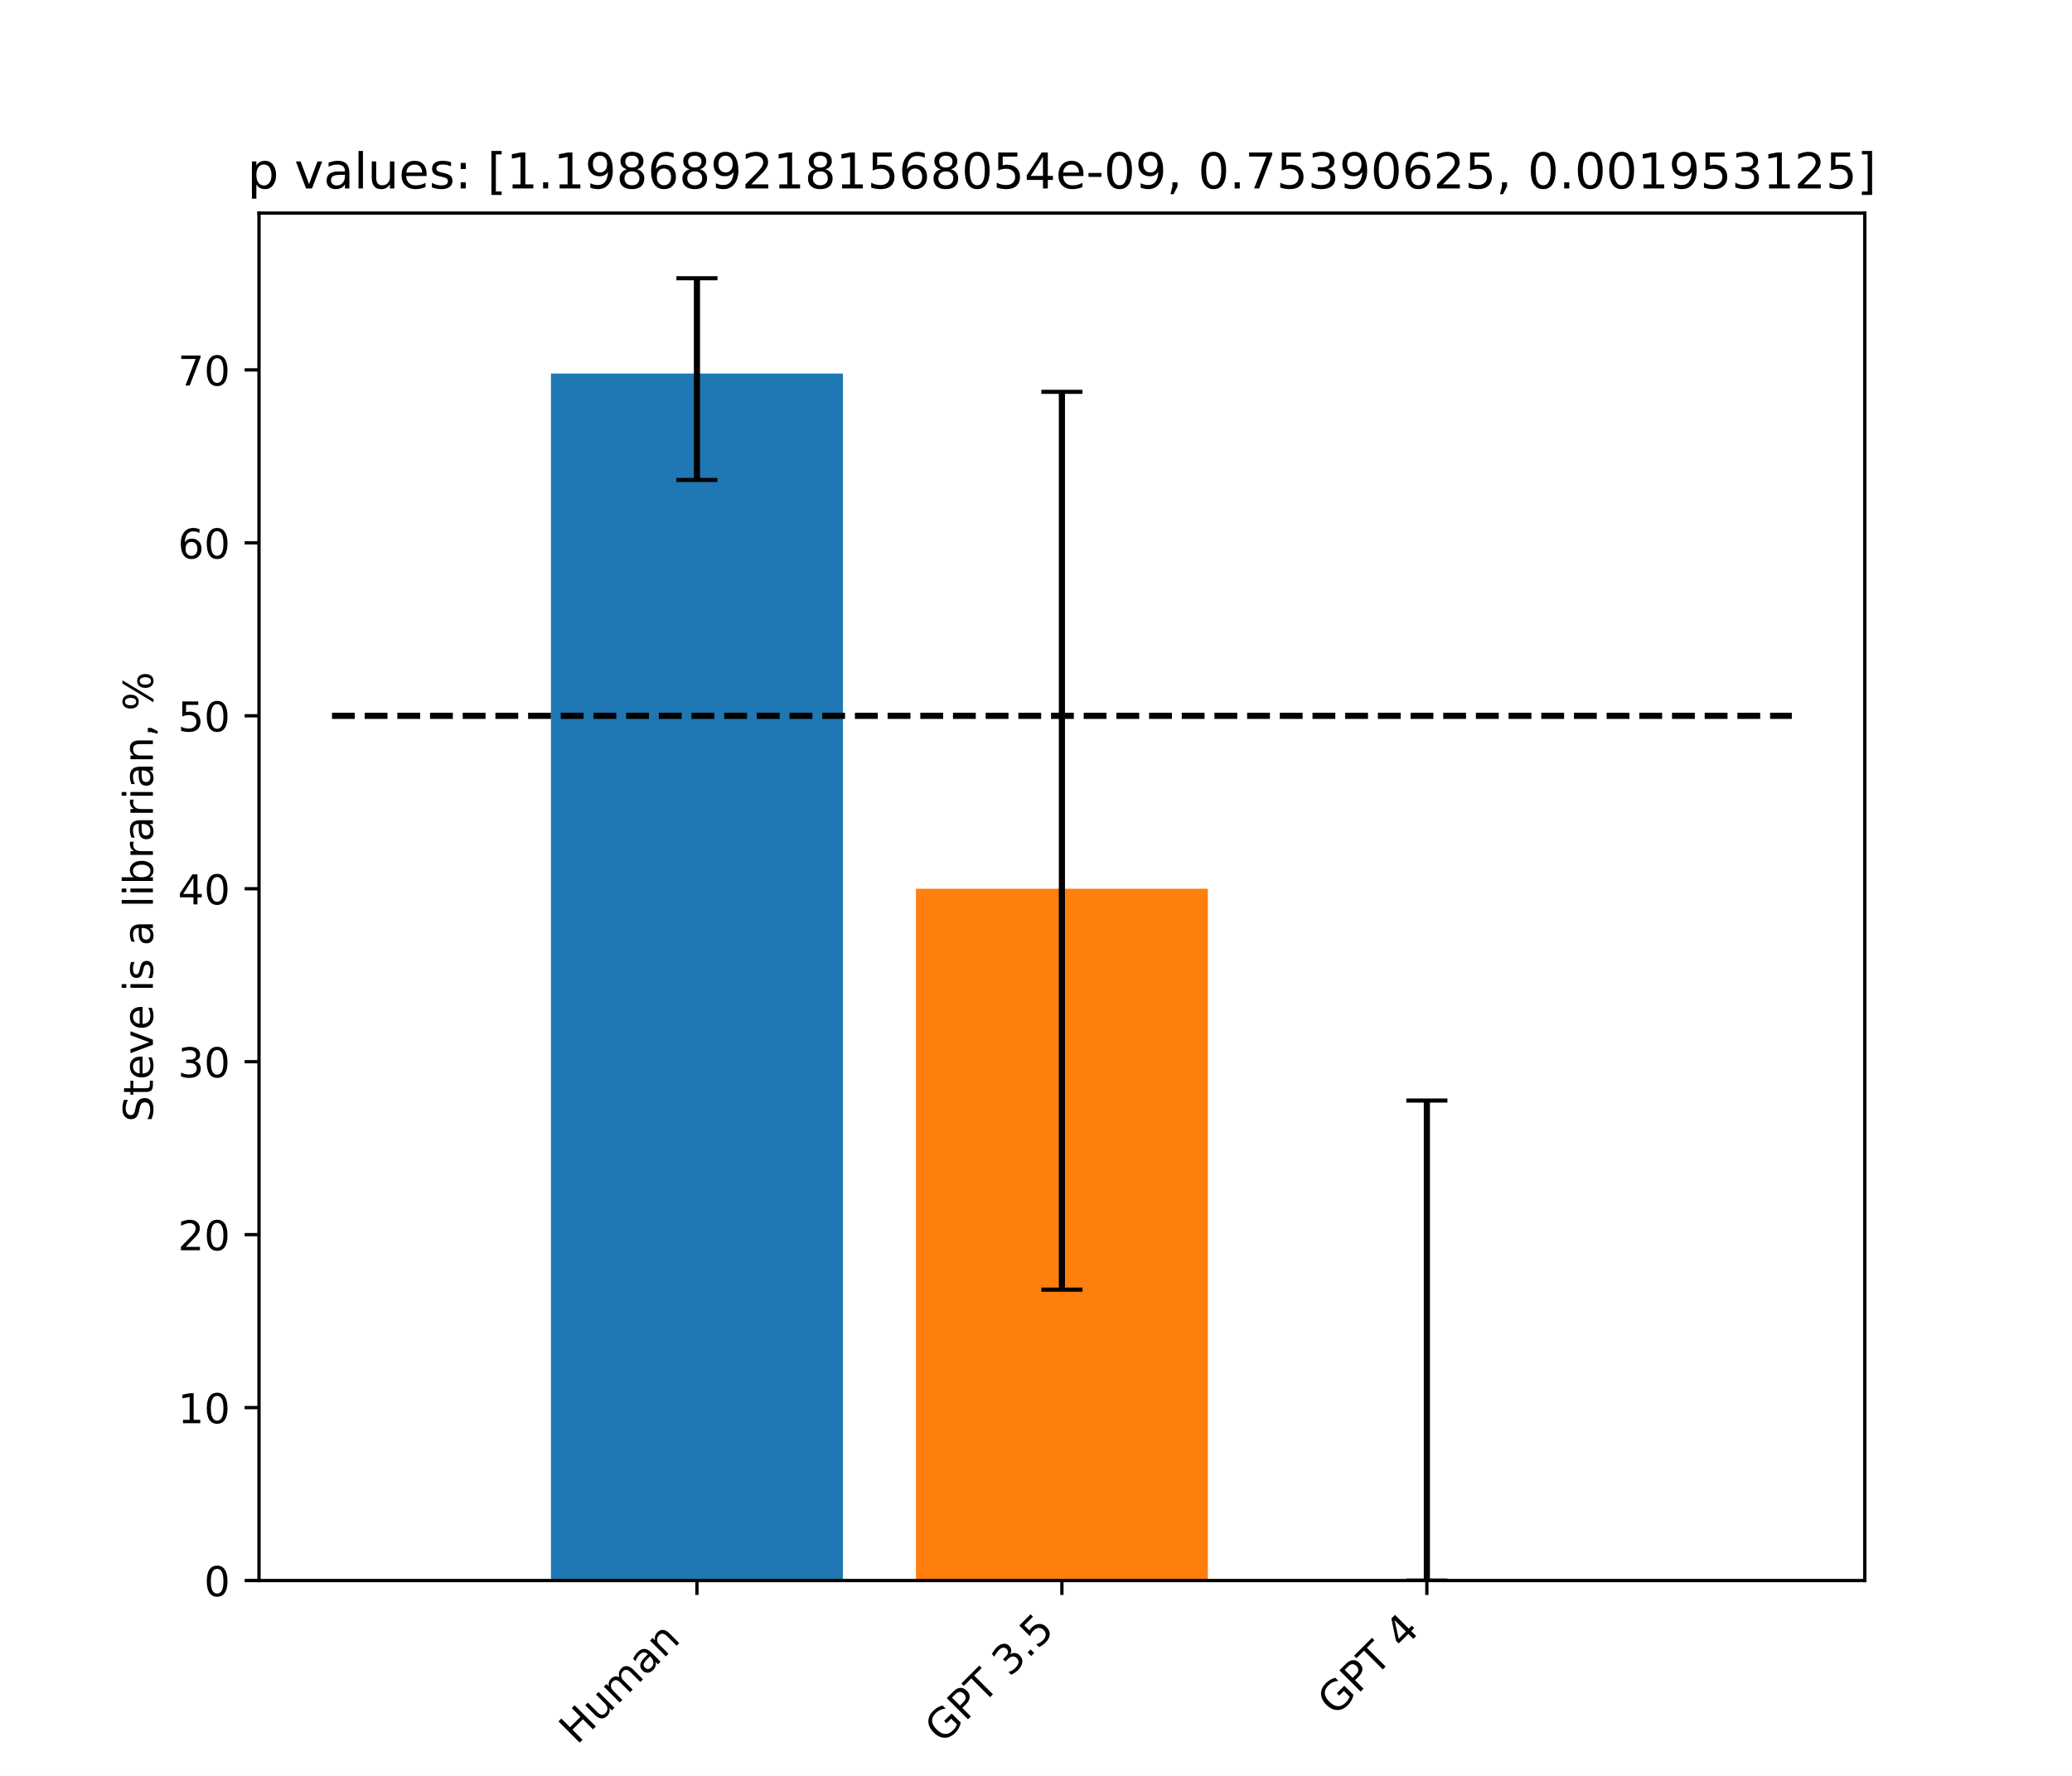
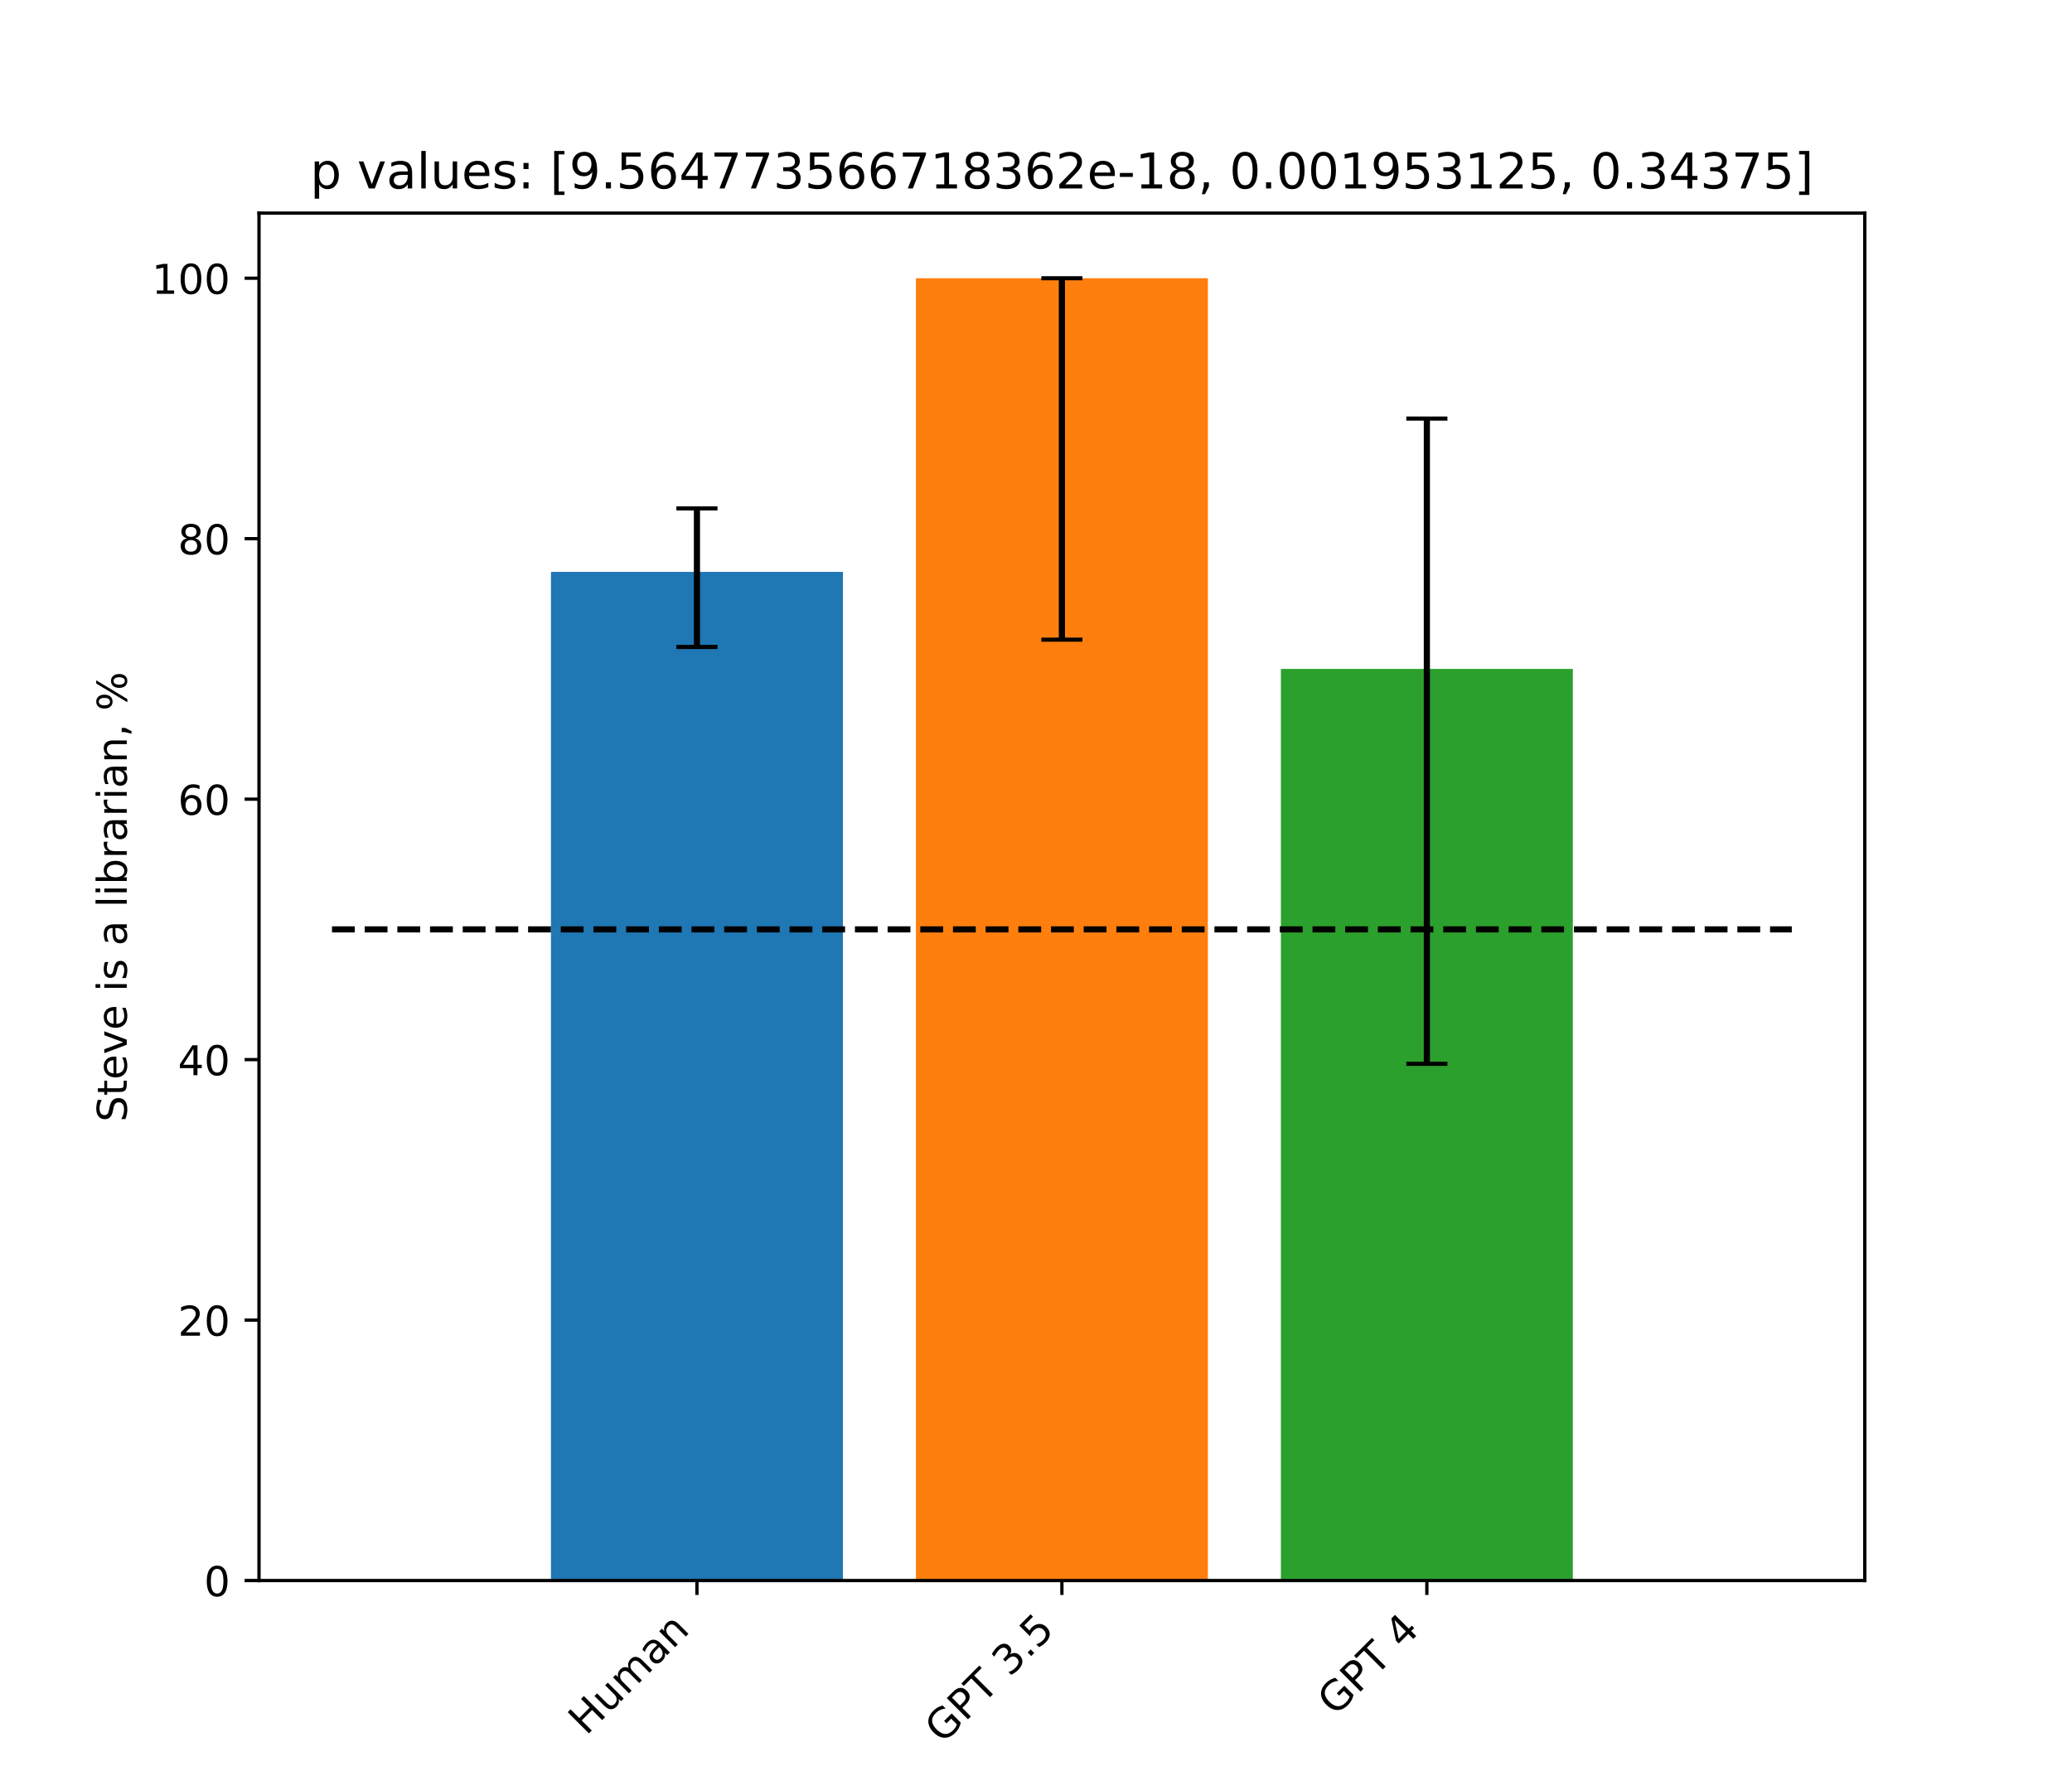
<svg xmlns="http://www.w3.org/2000/svg" xmlns:xlink="http://www.w3.org/1999/xlink" width="504pt" height="432pt" viewBox="0 0 504 432" version="1.1">
  <defs>
    <style type="text/css">*{stroke-linejoin: round; stroke-linecap: butt}</style>
  </defs>
  <g id="figure_1">
    <g id="patch_1">
      <path d="M 0 432  L 504 432  L 504 0  L 0 0  z " style="fill: #ffffff" />
    </g>
    <g id="axes_1">
      <g id="patch_2">
        <path d="M 63 384.48  L 453.6 384.48  L 453.6 51.84  L 63 51.84  z " style="fill: #ffffff" />
      </g>
      <g id="patch_3">
-         <path d="M 134.018 384.48  L 205.036 384.48  L 205.036 90.866  L 134.018 90.866  z " clip-path="url(#pe4ad23e729)" style="fill: #1f77b4" />
+         <path d="M 134.018 384.48  L 205.036 384.48  L 205.036 139.118  L 134.018 139.118  z " clip-path="url(#p8ebfaebc60)" style="fill: #1f77b4" />
      </g>
      <g id="patch_4">
-         <path d="M 222.791 384.48  L 293.809 384.48  L 293.809 216.196  L 222.791 216.196  z " clip-path="url(#pe4ad23e729)" style="fill: #ff7f0e" />
+         <path d="M 222.791 384.48  L 293.809 384.48  L 293.809 67.68  L 222.791 67.68  z " clip-path="url(#p8ebfaebc60)" style="fill: #ff7f0e" />
      </g>
      <g id="patch_5">
-         <path d="M 311.564 384.48  L 382.582 384.48  L 382.582 384.48  L 311.564 384.48  z " clip-path="url(#pe4ad23e729)" style="fill: #2ca02c" />
+         <path d="M 311.564 384.48  L 382.582 384.48  L 382.582 162.72  L 311.564 162.72  z " clip-path="url(#p8ebfaebc60)" style="fill: #2ca02c" />
      </g>
      <g id="matplotlib.axis_1">
        <g id="xtick_1">
          <g id="line2d_1">
            <defs>
-               <path id="mc86b8eaa98" d="M 0 0  L 0 3.5  " style="stroke: #000000; stroke-width: 0.8" />
+               <path id="m4890073da7" d="M 0 0  L 0 3.5  " style="stroke: #000000; stroke-width: 0.8" />
            </defs>
            <g>
-               <use xlink:href="#mc86b8eaa98" x="169.527" y="384.48" style="stroke: #000000; stroke-width: 0.8" />
+               <use xlink:href="#m4890073da7" x="169.527" y="384.48" style="stroke: #000000; stroke-width: 0.8" />
            </g>
          </g>
          <g id="text_1">
-             <g transform="translate(140.3083 424.6013)rotate(-45)scale(0.1 -0.1)">
+             <g transform="translate(142.5556 422.354)rotate(-45)scale(0.1 -0.1)">
              <defs>
                <path id="DejaVuSans-48" d="M 628 4666  L 1259 4666  L 1259 2753  L 3553 2753  L 3553 4666  L 4184 4666  L 4184 0  L 3553 0  L 3553 2222  L 1259 2222  L 1259 0  L 628 0  L 628 4666  z " transform="scale(0.015625)" />
                <path id="DejaVuSans-75" d="M 544 1381  L 544 3500  L 1119 3500  L 1119 1403  Q 1119 906 1312 657  Q 1506 409 1894 409  Q 2359 409 2629 706  Q 2900 1003 2900 1516  L 2900 3500  L 3475 3500  L 3475 0  L 2900 0  L 2900 538  Q 2691 219 2414 64  Q 2138 -91 1772 -91  Q 1169 -91 856 284  Q 544 659 544 1381  z M 1991 3584  L 1991 3584  z " transform="scale(0.015625)" />
                <path id="DejaVuSans-6d" d="M 3328 2828  Q 3544 3216 3844 3400  Q 4144 3584 4550 3584  Q 5097 3584 5394 3201  Q 5691 2819 5691 2113  L 5691 0  L 5113 0  L 5113 2094  Q 5113 2597 4934 2840  Q 4756 3084 4391 3084  Q 3944 3084 3684 2787  Q 3425 2491 3425 1978  L 3425 0  L 2847 0  L 2847 2094  Q 2847 2600 2669 2842  Q 2491 3084 2119 3084  Q 1678 3084 1418 2786  Q 1159 2488 1159 1978  L 1159 0  L 581 0  L 581 3500  L 1159 3500  L 1159 2956  Q 1356 3278 1631 3431  Q 1906 3584 2284 3584  Q 2666 3584 2933 3390  Q 3200 3197 3328 2828  z " transform="scale(0.015625)" />
                <path id="DejaVuSans-61" d="M 2194 1759  Q 1497 1759 1228 1600  Q 959 1441 959 1056  Q 959 750 1161 570  Q 1363 391 1709 391  Q 2188 391 2477 730  Q 2766 1069 2766 1631  L 2766 1759  L 2194 1759  z M 3341 1997  L 3341 0  L 2766 0  L 2766 531  Q 2569 213 2275 61  Q 1981 -91 1556 -91  Q 1019 -91 701 211  Q 384 513 384 1019  Q 384 1609 779 1909  Q 1175 2209 1959 2209  L 2766 2209  L 2766 2266  Q 2766 2663 2505 2880  Q 2244 3097 1772 3097  Q 1472 3097 1187 3025  Q 903 2953 641 2809  L 641 3341  Q 956 3463 1253 3523  Q 1550 3584 1831 3584  Q 2591 3584 2966 3190  Q 3341 2797 3341 1997  z " transform="scale(0.015625)" />
                <path id="DejaVuSans-6e" d="M 3513 2113  L 3513 0  L 2938 0  L 2938 2094  Q 2938 2591 2744 2837  Q 2550 3084 2163 3084  Q 1697 3084 1428 2787  Q 1159 2491 1159 1978  L 1159 0  L 581 0  L 581 3500  L 1159 3500  L 1159 2956  Q 1366 3272 1645 3428  Q 1925 3584 2291 3584  Q 2894 3584 3203 3211  Q 3513 2838 3513 2113  z " transform="scale(0.015625)" />
-                 <path id="DejaVuSans-20" transform="scale(0.015625)" />
              </defs>
              <use xlink:href="#DejaVuSans-48" />
              <use xlink:href="#DejaVuSans-75" x="75.195" />
              <use xlink:href="#DejaVuSans-6d" x="138.574" />
              <use xlink:href="#DejaVuSans-61" x="235.986" />
              <use xlink:href="#DejaVuSans-6e" x="297.266" />
-               <use xlink:href="#DejaVuSans-20" x="360.645" />
            </g>
          </g>
        </g>
        <g id="xtick_2">
          <g id="line2d_2">
            <g>
-               <use xlink:href="#mc86b8eaa98" x="258.3" y="384.48" style="stroke: #000000; stroke-width: 0.8" />
+               <use xlink:href="#m4890073da7" x="258.3" y="384.48" style="stroke: #000000; stroke-width: 0.8" />
            </g>
          </g>
          <g id="text_2">
            <g transform="translate(229.2755 424.4069)rotate(-45)scale(0.1 -0.1)">
              <defs>
                <path id="DejaVuSans-47" d="M 3809 666  L 3809 1919  L 2778 1919  L 2778 2438  L 4434 2438  L 4434 434  Q 4069 175 3628 42  Q 3188 -91 2688 -91  Q 1594 -91 976 548  Q 359 1188 359 2328  Q 359 3472 976 4111  Q 1594 4750 2688 4750  Q 3144 4750 3555 4637  Q 3966 4525 4313 4306  L 4313 3634  Q 3963 3931 3569 4081  Q 3175 4231 2741 4231  Q 1884 4231 1454 3753  Q 1025 3275 1025 2328  Q 1025 1384 1454 906  Q 1884 428 2741 428  Q 3075 428 3337 486  Q 3600 544 3809 666  z " transform="scale(0.015625)" />
                <path id="DejaVuSans-50" d="M 1259 4147  L 1259 2394  L 2053 2394  Q 2494 2394 2734 2622  Q 2975 2850 2975 3272  Q 2975 3691 2734 3919  Q 2494 4147 2053 4147  L 1259 4147  z M 628 4666  L 2053 4666  Q 2838 4666 3239 4311  Q 3641 3956 3641 3272  Q 3641 2581 3239 2228  Q 2838 1875 2053 1875  L 1259 1875  L 1259 0  L 628 0  L 628 4666  z " transform="scale(0.015625)" />
                <path id="DejaVuSans-54" d="M -19 4666  L 3928 4666  L 3928 4134  L 2272 4134  L 2272 0  L 1638 0  L 1638 4134  L -19 4134  L -19 4666  z " transform="scale(0.015625)" />
+                 <path id="DejaVuSans-20" transform="scale(0.015625)" />
                <path id="DejaVuSans-33" d="M 2597 2516  Q 3050 2419 3304 2112  Q 3559 1806 3559 1356  Q 3559 666 3084 287  Q 2609 -91 1734 -91  Q 1441 -91 1130 -33  Q 819 25 488 141  L 488 750  Q 750 597 1062 519  Q 1375 441 1716 441  Q 2309 441 2620 675  Q 2931 909 2931 1356  Q 2931 1769 2642 2001  Q 2353 2234 1838 2234  L 1294 2234  L 1294 2753  L 1863 2753  Q 2328 2753 2575 2939  Q 2822 3125 2822 3475  Q 2822 3834 2567 4026  Q 2313 4219 1838 4219  Q 1578 4219 1281 4162  Q 984 4106 628 3988  L 628 4550  Q 988 4650 1302 4700  Q 1616 4750 1894 4750  Q 2613 4750 3031 4423  Q 3450 4097 3450 3541  Q 3450 3153 3228 2886  Q 3006 2619 2597 2516  z " transform="scale(0.015625)" />
                <path id="DejaVuSans-2e" d="M 684 794  L 1344 794  L 1344 0  L 684 0  L 684 794  z " transform="scale(0.015625)" />
                <path id="DejaVuSans-35" d="M 691 4666  L 3169 4666  L 3169 4134  L 1269 4134  L 1269 2991  Q 1406 3038 1543 3061  Q 1681 3084 1819 3084  Q 2600 3084 3056 2656  Q 3513 2228 3513 1497  Q 3513 744 3044 326  Q 2575 -91 1722 -91  Q 1428 -91 1123 -41  Q 819 9 494 109  L 494 744  Q 775 591 1075 516  Q 1375 441 1709 441  Q 2250 441 2565 725  Q 2881 1009 2881 1497  Q 2881 1984 2565 2268  Q 2250 2553 1709 2553  Q 1456 2553 1204 2497  Q 953 2441 691 2322  L 691 4666  z " transform="scale(0.015625)" />
              </defs>
              <use xlink:href="#DejaVuSans-47" />
              <use xlink:href="#DejaVuSans-50" x="77.49" />
              <use xlink:href="#DejaVuSans-54" x="137.793" />
              <use xlink:href="#DejaVuSans-20" x="198.877" />
              <use xlink:href="#DejaVuSans-33" x="230.664" />
              <use xlink:href="#DejaVuSans-2e" x="294.287" />
              <use xlink:href="#DejaVuSans-35" x="326.074" />
            </g>
          </g>
        </g>
        <g id="xtick_3">
          <g id="line2d_3">
            <g>
-               <use xlink:href="#mc86b8eaa98" x="347.073" y="384.48" style="stroke: #000000; stroke-width: 0.8" />
+               <use xlink:href="#m4890073da7" x="347.073" y="384.48" style="stroke: #000000; stroke-width: 0.8" />
            </g>
          </g>
          <g id="text_3">
            <g transform="translate(324.7944 417.6606)rotate(-45)scale(0.1 -0.1)">
              <defs>
                <path id="DejaVuSans-34" d="M 2419 4116  L 825 1625  L 2419 1625  L 2419 4116  z M 2253 4666  L 3047 4666  L 3047 1625  L 3713 1625  L 3713 1100  L 3047 1100  L 3047 0  L 2419 0  L 2419 1100  L 313 1100  L 313 1709  L 2253 4666  z " transform="scale(0.015625)" />
              </defs>
              <use xlink:href="#DejaVuSans-47" />
              <use xlink:href="#DejaVuSans-50" x="77.49" />
              <use xlink:href="#DejaVuSans-54" x="137.793" />
              <use xlink:href="#DejaVuSans-20" x="198.877" />
              <use xlink:href="#DejaVuSans-34" x="230.664" />
            </g>
          </g>
        </g>
      </g>
      <g id="matplotlib.axis_2">
        <g id="ytick_1">
          <g id="line2d_4">
            <defs>
-               <path id="mcf02c6df73" d="M 0 0  L -3.5 0  " style="stroke: #000000; stroke-width: 0.8" />
+               <path id="m6162f24811" d="M 0 0  L -3.5 0  " style="stroke: #000000; stroke-width: 0.8" />
            </defs>
            <g>
-               <use xlink:href="#mcf02c6df73" x="63" y="384.48" style="stroke: #000000; stroke-width: 0.8" />
+               <use xlink:href="#m6162f24811" x="63" y="384.48" style="stroke: #000000; stroke-width: 0.8" />
            </g>
          </g>
          <g id="text_4">
            <g transform="translate(49.6375 388.2792)scale(0.1 -0.1)">
              <defs>
                <path id="DejaVuSans-30" d="M 2034 4250  Q 1547 4250 1301 3770  Q 1056 3291 1056 2328  Q 1056 1369 1301 889  Q 1547 409 2034 409  Q 2525 409 2770 889  Q 3016 1369 3016 2328  Q 3016 3291 2770 3770  Q 2525 4250 2034 4250  z M 2034 4750  Q 2819 4750 3233 4129  Q 3647 3509 3647 2328  Q 3647 1150 3233 529  Q 2819 -91 2034 -91  Q 1250 -91 836 529  Q 422 1150 422 2328  Q 422 3509 836 4129  Q 1250 4750 2034 4750  z " transform="scale(0.015625)" />
              </defs>
              <use xlink:href="#DejaVuSans-30" />
            </g>
          </g>
        </g>
        <g id="ytick_2">
          <g id="line2d_5">
            <g>
-               <use xlink:href="#mcf02c6df73" x="63" y="342.409" style="stroke: #000000; stroke-width: 0.8" />
+               <use xlink:href="#m6162f24811" x="63" y="321.12" style="stroke: #000000; stroke-width: 0.8" />
            </g>
          </g>
          <g id="text_5">
-             <g transform="translate(43.275 346.2081)scale(0.1 -0.1)">
-               <defs>
-                 <path id="DejaVuSans-31" d="M 794 531  L 1825 531  L 1825 4091  L 703 3866  L 703 4441  L 1819 4666  L 2450 4666  L 2450 531  L 3481 531  L 3481 0  L 794 0  L 794 531  z " transform="scale(0.015625)" />
-               </defs>
-               <use xlink:href="#DejaVuSans-31" />
+             <g transform="translate(43.275 324.9192)scale(0.1 -0.1)">
+               <defs>
+                 <path id="DejaVuSans-32" d="M 1228 531  L 3431 531  L 3431 0  L 469 0  L 469 531  Q 828 903 1448 1529  Q 2069 2156 2228 2338  Q 2531 2678 2651 2914  Q 2772 3150 2772 3378  Q 2772 3750 2511 3984  Q 2250 4219 1831 4219  Q 1534 4219 1204 4116  Q 875 4013 500 3803  L 500 4441  Q 881 4594 1212 4672  Q 1544 4750 1819 4750  Q 2544 4750 2975 4387  Q 3406 4025 3406 3419  Q 3406 3131 3298 2873  Q 3191 2616 2906 2266  Q 2828 2175 2409 1742  Q 1991 1309 1228 531  z " transform="scale(0.015625)" />
+               </defs>
+               <use xlink:href="#DejaVuSans-32" />
              <use xlink:href="#DejaVuSans-30" x="63.623" />
            </g>
          </g>
        </g>
        <g id="ytick_3">
          <g id="line2d_6">
            <g>
-               <use xlink:href="#mcf02c6df73" x="63" y="300.338" style="stroke: #000000; stroke-width: 0.8" />
+               <use xlink:href="#m6162f24811" x="63" y="257.76" style="stroke: #000000; stroke-width: 0.8" />
            </g>
          </g>
          <g id="text_6">
-             <g transform="translate(43.275 304.137)scale(0.1 -0.1)">
-               <defs>
-                 <path id="DejaVuSans-32" d="M 1228 531  L 3431 531  L 3431 0  L 469 0  L 469 531  Q 828 903 1448 1529  Q 2069 2156 2228 2338  Q 2531 2678 2651 2914  Q 2772 3150 2772 3378  Q 2772 3750 2511 3984  Q 2250 4219 1831 4219  Q 1534 4219 1204 4116  Q 875 4013 500 3803  L 500 4441  Q 881 4594 1212 4672  Q 1544 4750 1819 4750  Q 2544 4750 2975 4387  Q 3406 4025 3406 3419  Q 3406 3131 3298 2873  Q 3191 2616 2906 2266  Q 2828 2175 2409 1742  Q 1991 1309 1228 531  z " transform="scale(0.015625)" />
-               </defs>
-               <use xlink:href="#DejaVuSans-32" />
+             <g transform="translate(43.275 261.5592)scale(0.1 -0.1)">
+               <use xlink:href="#DejaVuSans-34" />
              <use xlink:href="#DejaVuSans-30" x="63.623" />
            </g>
          </g>
        </g>
        <g id="ytick_4">
          <g id="line2d_7">
            <g>
-               <use xlink:href="#mcf02c6df73" x="63" y="258.267" style="stroke: #000000; stroke-width: 0.8" />
+               <use xlink:href="#m6162f24811" x="63" y="194.4" style="stroke: #000000; stroke-width: 0.8" />
            </g>
          </g>
          <g id="text_7">
-             <g transform="translate(43.275 262.0659)scale(0.1 -0.1)">
-               <use xlink:href="#DejaVuSans-33" />
+             <g transform="translate(43.275 198.1992)scale(0.1 -0.1)">
+               <defs>
+                 <path id="DejaVuSans-36" d="M 2113 2584  Q 1688 2584 1439 2293  Q 1191 2003 1191 1497  Q 1191 994 1439 701  Q 1688 409 2113 409  Q 2538 409 2786 701  Q 3034 994 3034 1497  Q 3034 2003 2786 2293  Q 2538 2584 2113 2584  z M 3366 4563  L 3366 3988  Q 3128 4100 2886 4159  Q 2644 4219 2406 4219  Q 1781 4219 1451 3797  Q 1122 3375 1075 2522  Q 1259 2794 1537 2939  Q 1816 3084 2150 3084  Q 2853 3084 3261 2657  Q 3669 2231 3669 1497  Q 3669 778 3244 343  Q 2819 -91 2113 -91  Q 1303 -91 875 529  Q 447 1150 447 2328  Q 447 3434 972 4092  Q 1497 4750 2381 4750  Q 2619 4750 2861 4703  Q 3103 4656 3366 4563  z " transform="scale(0.015625)" />
+               </defs>
+               <use xlink:href="#DejaVuSans-36" />
              <use xlink:href="#DejaVuSans-30" x="63.623" />
            </g>
          </g>
        </g>
        <g id="ytick_5">
          <g id="line2d_8">
            <g>
-               <use xlink:href="#mcf02c6df73" x="63" y="216.196" style="stroke: #000000; stroke-width: 0.8" />
+               <use xlink:href="#m6162f24811" x="63" y="131.04" style="stroke: #000000; stroke-width: 0.8" />
            </g>
          </g>
          <g id="text_8">
-             <g transform="translate(43.275 219.9948)scale(0.1 -0.1)">
-               <use xlink:href="#DejaVuSans-34" />
+             <g transform="translate(43.275 134.8392)scale(0.1 -0.1)">
+               <defs>
+                 <path id="DejaVuSans-38" d="M 2034 2216  Q 1584 2216 1326 1975  Q 1069 1734 1069 1313  Q 1069 891 1326 650  Q 1584 409 2034 409  Q 2484 409 2743 651  Q 3003 894 3003 1313  Q 3003 1734 2745 1975  Q 2488 2216 2034 2216  z M 1403 2484  Q 997 2584 770 2862  Q 544 3141 544 3541  Q 544 4100 942 4425  Q 1341 4750 2034 4750  Q 2731 4750 3128 4425  Q 3525 4100 3525 3541  Q 3525 3141 3298 2862  Q 3072 2584 2669 2484  Q 3125 2378 3379 2068  Q 3634 1759 3634 1313  Q 3634 634 3220 271  Q 2806 -91 2034 -91  Q 1263 -91 848 271  Q 434 634 434 1313  Q 434 1759 690 2068  Q 947 2378 1403 2484  z M 1172 3481  Q 1172 3119 1398 2916  Q 1625 2713 2034 2713  Q 2441 2713 2670 2916  Q 2900 3119 2900 3481  Q 2900 3844 2670 4047  Q 2441 4250 2034 4250  Q 1625 4250 1398 4047  Q 1172 3844 1172 3481  z " transform="scale(0.015625)" />
+               </defs>
+               <use xlink:href="#DejaVuSans-38" />
              <use xlink:href="#DejaVuSans-30" x="63.623" />
            </g>
          </g>
        </g>
        <g id="ytick_6">
          <g id="line2d_9">
            <g>
-               <use xlink:href="#mcf02c6df73" x="63" y="174.125" style="stroke: #000000; stroke-width: 0.8" />
+               <use xlink:href="#m6162f24811" x="63" y="67.68" style="stroke: #000000; stroke-width: 0.8" />
            </g>
          </g>
          <g id="text_9">
-             <g transform="translate(43.275 177.9237)scale(0.1 -0.1)">
-               <use xlink:href="#DejaVuSans-35" />
-               <use xlink:href="#DejaVuSans-30" x="63.623" />
-             </g>
-           </g>
-         </g>
-         <g id="ytick_7">
-           <g id="line2d_10">
-             <g>
-               <use xlink:href="#mcf02c6df73" x="63" y="132.053" style="stroke: #000000; stroke-width: 0.8" />
-             </g>
-           </g>
-           <g id="text_10">
-             <g transform="translate(43.275 135.8526)scale(0.1 -0.1)">
-               <defs>
-                 <path id="DejaVuSans-36" d="M 2113 2584  Q 1688 2584 1439 2293  Q 1191 2003 1191 1497  Q 1191 994 1439 701  Q 1688 409 2113 409  Q 2538 409 2786 701  Q 3034 994 3034 1497  Q 3034 2003 2786 2293  Q 2538 2584 2113 2584  z M 3366 4563  L 3366 3988  Q 3128 4100 2886 4159  Q 2644 4219 2406 4219  Q 1781 4219 1451 3797  Q 1122 3375 1075 2522  Q 1259 2794 1537 2939  Q 1816 3084 2150 3084  Q 2853 3084 3261 2657  Q 3669 2231 3669 1497  Q 3669 778 3244 343  Q 2819 -91 2113 -91  Q 1303 -91 875 529  Q 447 1150 447 2328  Q 447 3434 972 4092  Q 1497 4750 2381 4750  Q 2619 4750 2861 4703  Q 3103 4656 3366 4563  z " transform="scale(0.015625)" />
-               </defs>
-               <use xlink:href="#DejaVuSans-36" />
-               <use xlink:href="#DejaVuSans-30" x="63.623" />
-             </g>
-           </g>
-         </g>
-         <g id="ytick_8">
-           <g id="line2d_11">
-             <g>
-               <use xlink:href="#mcf02c6df73" x="63" y="89.982" style="stroke: #000000; stroke-width: 0.8" />
-             </g>
-           </g>
-           <g id="text_11">
-             <g transform="translate(43.275 93.78153)scale(0.1 -0.1)">
-               <defs>
-                 <path id="DejaVuSans-37" d="M 525 4666  L 3525 4666  L 3525 4397  L 1831 0  L 1172 0  L 2766 4134  L 525 4134  L 525 4666  z " transform="scale(0.015625)" />
-               </defs>
-               <use xlink:href="#DejaVuSans-37" />
-               <use xlink:href="#DejaVuSans-30" x="63.623" />
-             </g>
-           </g>
-         </g>
-         <g id="text_12">
-           <g transform="translate(37.19531 272.91)rotate(-90)scale(0.1 -0.1)">
+             <g transform="translate(36.9125 71.47922)scale(0.1 -0.1)">
+               <defs>
+                 <path id="DejaVuSans-31" d="M 794 531  L 1825 531  L 1825 4091  L 703 3866  L 703 4441  L 1819 4666  L 2450 4666  L 2450 531  L 3481 531  L 3481 0  L 794 0  L 794 531  z " transform="scale(0.015625)" />
+               </defs>
+               <use xlink:href="#DejaVuSans-31" />
+               <use xlink:href="#DejaVuSans-30" x="63.623" />
+               <use xlink:href="#DejaVuSans-30" x="127.246" />
+             </g>
+           </g>
+         </g>
+         <g id="text_10">
+           <g transform="translate(30.83281 272.91)rotate(-90)scale(0.1 -0.1)">
            <defs>
              <path id="DejaVuSans-53" d="M 3425 4513  L 3425 3897  Q 3066 4069 2747 4153  Q 2428 4238 2131 4238  Q 1616 4238 1336 4038  Q 1056 3838 1056 3469  Q 1056 3159 1242 3001  Q 1428 2844 1947 2747  L 2328 2669  Q 3034 2534 3370 2195  Q 3706 1856 3706 1288  Q 3706 609 3251 259  Q 2797 -91 1919 -91  Q 1588 -91 1214 -16  Q 841 59 441 206  L 441 856  Q 825 641 1194 531  Q 1563 422 1919 422  Q 2459 422 2753 634  Q 3047 847 3047 1241  Q 3047 1584 2836 1778  Q 2625 1972 2144 2069  L 1759 2144  Q 1053 2284 737 2584  Q 422 2884 422 3419  Q 422 4038 858 4394  Q 1294 4750 2059 4750  Q 2388 4750 2728 4690  Q 3069 4631 3425 4513  z " transform="scale(0.015625)" />
              <path id="DejaVuSans-74" d="M 1172 4494  L 1172 3500  L 2356 3500  L 2356 3053  L 1172 3053  L 1172 1153  Q 1172 725 1289 603  Q 1406 481 1766 481  L 2356 481  L 2356 0  L 1766 0  Q 1100 0 847 248  Q 594 497 594 1153  L 594 3053  L 172 3053  L 172 3500  L 594 3500  L 594 4494  L 1172 4494  z " transform="scale(0.015625)" />
              <path id="DejaVuSans-65" d="M 3597 1894  L 3597 1613  L 953 1613  Q 991 1019 1311 708  Q 1631 397 2203 397  Q 2534 397 2845 478  Q 3156 559 3463 722  L 3463 178  Q 3153 47 2828 -22  Q 2503 -91 2169 -91  Q 1331 -91 842 396  Q 353 884 353 1716  Q 353 2575 817 3079  Q 1281 3584 2069 3584  Q 2775 3584 3186 3129  Q 3597 2675 3597 1894  z M 3022 2063  Q 3016 2534 2758 2815  Q 2500 3097 2075 3097  Q 1594 3097 1305 2825  Q 1016 2553 972 2059  L 3022 2063  z " transform="scale(0.015625)" />
              <path id="DejaVuSans-76" d="M 191 3500  L 800 3500  L 1894 563  L 2988 3500  L 3597 3500  L 2284 0  L 1503 0  L 191 3500  z " transform="scale(0.015625)" />
              <path id="DejaVuSans-69" d="M 603 3500  L 1178 3500  L 1178 0  L 603 0  L 603 3500  z M 603 4863  L 1178 4863  L 1178 4134  L 603 4134  L 603 4863  z " transform="scale(0.015625)" />
              <path id="DejaVuSans-73" d="M 2834 3397  L 2834 2853  Q 2591 2978 2328 3040  Q 2066 3103 1784 3103  Q 1356 3103 1142 2972  Q 928 2841 928 2578  Q 928 2378 1081 2264  Q 1234 2150 1697 2047  L 1894 2003  Q 2506 1872 2764 1633  Q 3022 1394 3022 966  Q 3022 478 2636 193  Q 2250 -91 1575 -91  Q 1294 -91 989 -36  Q 684 19 347 128  L 347 722  Q 666 556 975 473  Q 1284 391 1588 391  Q 1994 391 2212 530  Q 2431 669 2431 922  Q 2431 1156 2273 1281  Q 2116 1406 1581 1522  L 1381 1569  Q 847 1681 609 1914  Q 372 2147 372 2553  Q 372 3047 722 3315  Q 1072 3584 1716 3584  Q 2034 3584 2315 3537  Q 2597 3491 2834 3397  z " transform="scale(0.015625)" />
              <path id="DejaVuSans-6c" d="M 603 4863  L 1178 4863  L 1178 0  L 603 0  L 603 4863  z " transform="scale(0.015625)" />
              <path id="DejaVuSans-62" d="M 3116 1747  Q 3116 2381 2855 2742  Q 2594 3103 2138 3103  Q 1681 3103 1420 2742  Q 1159 2381 1159 1747  Q 1159 1113 1420 752  Q 1681 391 2138 391  Q 2594 391 2855 752  Q 3116 1113 3116 1747  z M 1159 2969  Q 1341 3281 1617 3432  Q 1894 3584 2278 3584  Q 2916 3584 3314 3078  Q 3713 2572 3713 1747  Q 3713 922 3314 415  Q 2916 -91 2278 -91  Q 1894 -91 1617 61  Q 1341 213 1159 525  L 1159 0  L 581 0  L 581 4863  L 1159 4863  L 1159 2969  z " transform="scale(0.015625)" />
              <path id="DejaVuSans-72" d="M 2631 2963  Q 2534 3019 2420 3045  Q 2306 3072 2169 3072  Q 1681 3072 1420 2755  Q 1159 2438 1159 1844  L 1159 0  L 581 0  L 581 3500  L 1159 3500  L 1159 2956  Q 1341 3275 1631 3429  Q 1922 3584 2338 3584  Q 2397 3584 2469 3576  Q 2541 3569 2628 3553  L 2631 2963  z " transform="scale(0.015625)" />
              <path id="DejaVuSans-2c" d="M 750 794  L 1409 794  L 1409 256  L 897 -744  L 494 -744  L 750 256  L 750 794  z " transform="scale(0.015625)" />
              <path id="DejaVuSans-25" d="M 4653 2053  Q 4381 2053 4226 1822  Q 4072 1591 4072 1178  Q 4072 772 4226 539  Q 4381 306 4653 306  Q 4919 306 5073 539  Q 5228 772 5228 1178  Q 5228 1588 5073 1820  Q 4919 2053 4653 2053  z M 4653 2450  Q 5147 2450 5437 2106  Q 5728 1763 5728 1178  Q 5728 594 5436 251  Q 5144 -91 4653 -91  Q 4153 -91 3862 251  Q 3572 594 3572 1178  Q 3572 1766 3864 2108  Q 4156 2450 4653 2450  z M 1428 4353  Q 1159 4353 1004 4120  Q 850 3888 850 3481  Q 850 3069 1003 2837  Q 1156 2606 1428 2606  Q 1700 2606 1854 2837  Q 2009 3069 2009 3481  Q 2009 3884 1853 4118  Q 1697 4353 1428 4353  z M 4250 4750  L 4750 4750  L 1831 -91  L 1331 -91  L 4250 4750  z M 1428 4750  Q 1922 4750 2215 4408  Q 2509 4066 2509 3481  Q 2509 2891 2217 2550  Q 1925 2209 1428 2209  Q 931 2209 642 2551  Q 353 2894 353 3481  Q 353 4063 643 4406  Q 934 4750 1428 4750  z " transform="scale(0.015625)" />
            </defs>
            <use xlink:href="#DejaVuSans-53" />
            <use xlink:href="#DejaVuSans-74" x="63.477" />
            <use xlink:href="#DejaVuSans-65" x="102.686" />
            <use xlink:href="#DejaVuSans-76" x="164.209" />
            <use xlink:href="#DejaVuSans-65" x="223.389" />
            <use xlink:href="#DejaVuSans-20" x="284.912" />
            <use xlink:href="#DejaVuSans-69" x="316.699" />
            <use xlink:href="#DejaVuSans-73" x="344.482" />
            <use xlink:href="#DejaVuSans-20" x="396.582" />
            <use xlink:href="#DejaVuSans-61" x="428.369" />
            <use xlink:href="#DejaVuSans-20" x="489.648" />
            <use xlink:href="#DejaVuSans-6c" x="521.436" />
            <use xlink:href="#DejaVuSans-69" x="549.219" />
            <use xlink:href="#DejaVuSans-62" x="577.002" />
            <use xlink:href="#DejaVuSans-72" x="640.479" />
            <use xlink:href="#DejaVuSans-61" x="681.592" />
            <use xlink:href="#DejaVuSans-72" x="742.871" />
            <use xlink:href="#DejaVuSans-69" x="783.984" />
            <use xlink:href="#DejaVuSans-61" x="811.768" />
            <use xlink:href="#DejaVuSans-6e" x="873.047" />
            <use xlink:href="#DejaVuSans-2c" x="936.426" />
            <use xlink:href="#DejaVuSans-20" x="968.213" />
            <use xlink:href="#DejaVuSans-25" x="1000" />
          </g>
        </g>
      </g>
      <g id="LineCollection_1">
-         <path d="M 169.527 116.753  L 169.527 67.68  " clip-path="url(#pe4ad23e729)" style="fill: none; stroke: #000000; stroke-width: 1.5" />
+         <path d="M 169.527 157.377  L 169.527 123.678  " clip-path="url(#p8ebfaebc60)" style="fill: none; stroke: #000000; stroke-width: 1.5" />
+       </g>
+       <g id="line2d_10">
+         <defs>
+           <path id="m7a1054050d" d="M 5 0  L -5 -0  " style="stroke: #000000" />
+         </defs>
+         <g clip-path="url(#p8ebfaebc60)">
+           <use xlink:href="#m7a1054050d" x="169.527" y="157.377" style="stroke: #000000" />
+         </g>
+       </g>
+       <g id="line2d_11">
+         <g clip-path="url(#p8ebfaebc60)">
+           <use xlink:href="#m7a1054050d" x="169.527" y="123.678" style="stroke: #000000" />
+         </g>
+       </g>
+       <g id="LineCollection_2">
+         <path d="M 258.3 155.602  L 258.3 67.68  " clip-path="url(#p8ebfaebc60)" style="fill: none; stroke: #000000; stroke-width: 1.5" />
      </g>
      <g id="line2d_12">
-         <defs>
-           <path id="m10f06f0359" d="M 5 0  L -5 -0  " style="stroke: #000000" />
-         </defs>
-         <g clip-path="url(#pe4ad23e729)">
-           <use xlink:href="#m10f06f0359" x="169.527" y="116.753" style="stroke: #000000" />
+         <g clip-path="url(#p8ebfaebc60)">
+           <use xlink:href="#m7a1054050d" x="258.3" y="155.602" style="stroke: #000000" />
        </g>
      </g>
      <g id="line2d_13">
-         <g clip-path="url(#pe4ad23e729)">
-           <use xlink:href="#m10f06f0359" x="169.527" y="67.68" style="stroke: #000000" />
-         </g>
-       </g>
-       <g id="LineCollection_2">
-         <path d="M 258.3 313.725  L 258.3 95.314  " clip-path="url(#pe4ad23e729)" style="fill: none; stroke: #000000; stroke-width: 1.5" />
+         <g clip-path="url(#p8ebfaebc60)">
+           <use xlink:href="#m7a1054050d" x="258.3" y="67.68" style="stroke: #000000" />
+         </g>
+       </g>
+       <g id="LineCollection_3">
+         <path d="M 347.073 258.781  L 347.073 101.828  " clip-path="url(#p8ebfaebc60)" style="fill: none; stroke: #000000; stroke-width: 1.5" />
      </g>
      <g id="line2d_14">
-         <g clip-path="url(#pe4ad23e729)">
-           <use xlink:href="#m10f06f0359" x="258.3" y="313.725" style="stroke: #000000" />
+         <g clip-path="url(#p8ebfaebc60)">
+           <use xlink:href="#m7a1054050d" x="347.073" y="258.781" style="stroke: #000000" />
        </g>
      </g>
      <g id="line2d_15">
-         <g clip-path="url(#pe4ad23e729)">
-           <use xlink:href="#m10f06f0359" x="258.3" y="95.314" style="stroke: #000000" />
-         </g>
-       </g>
-       <g id="LineCollection_3">
-         <path d="M 347.073 384.48  L 347.073 267.719  " clip-path="url(#pe4ad23e729)" style="fill: none; stroke: #000000; stroke-width: 1.5" />
+         <g clip-path="url(#p8ebfaebc60)">
+           <use xlink:href="#m7a1054050d" x="347.073" y="101.828" style="stroke: #000000" />
+         </g>
      </g>
      <g id="line2d_16">
-         <g clip-path="url(#pe4ad23e729)">
-           <use xlink:href="#m10f06f0359" x="347.073" y="384.48" style="stroke: #000000" />
-         </g>
-       </g>
-       <g id="line2d_17">
-         <g clip-path="url(#pe4ad23e729)">
-           <use xlink:href="#m10f06f0359" x="347.073" y="267.719" style="stroke: #000000" />
-         </g>
-       </g>
-       <g id="line2d_18">
-         <path d="M 80.755 174.125  L 435.845 174.125  " clip-path="url(#pe4ad23e729)" style="fill: none; stroke-dasharray: 5.55,2.4; stroke-dashoffset: 0; stroke: #000000; stroke-width: 1.5" />
+         <path d="M 80.755 226.08  L 435.845 226.08  " clip-path="url(#p8ebfaebc60)" style="fill: none; stroke-dasharray: 5.55,2.4; stroke-dashoffset: 0; stroke: #000000; stroke-width: 1.5" />
      </g>
      <g id="patch_6">
        <path d="M 63 384.48  L 63 51.84  " style="fill: none; stroke: #000000; stroke-width: 0.8; stroke-linejoin: miter; stroke-linecap: square" />
      </g>
      <g id="patch_7">
        <path d="M 453.6 384.48  L 453.6 51.84  " style="fill: none; stroke: #000000; stroke-width: 0.8; stroke-linejoin: miter; stroke-linecap: square" />
      </g>
      <g id="patch_8">
        <path d="M 63 384.48  L 453.6 384.48  " style="fill: none; stroke: #000000; stroke-width: 0.8; stroke-linejoin: miter; stroke-linecap: square" />
      </g>
      <g id="patch_9">
        <path d="M 63 51.84  L 453.6 51.84  " style="fill: none; stroke: #000000; stroke-width: 0.8; stroke-linejoin: miter; stroke-linecap: square" />
      </g>
-       <g id="text_13">
-         <g transform="translate(60.18937 45.84)scale(0.12 -0.12)">
+       <g id="text_11">
+         <g transform="translate(75.45937 45.84)scale(0.12 -0.12)">
          <defs>
            <path id="DejaVuSans-70" d="M 1159 525  L 1159 -1331  L 581 -1331  L 581 3500  L 1159 3500  L 1159 2969  Q 1341 3281 1617 3432  Q 1894 3584 2278 3584  Q 2916 3584 3314 3078  Q 3713 2572 3713 1747  Q 3713 922 3314 415  Q 2916 -91 2278 -91  Q 1894 -91 1617 61  Q 1341 213 1159 525  z M 3116 1747  Q 3116 2381 2855 2742  Q 2594 3103 2138 3103  Q 1681 3103 1420 2742  Q 1159 2381 1159 1747  Q 1159 1113 1420 752  Q 1681 391 2138 391  Q 2594 391 2855 752  Q 3116 1113 3116 1747  z " transform="scale(0.015625)" />
            <path id="DejaVuSans-3a" d="M 750 794  L 1409 794  L 1409 0  L 750 0  L 750 794  z M 750 3309  L 1409 3309  L 1409 2516  L 750 2516  L 750 3309  z " transform="scale(0.015625)" />
            <path id="DejaVuSans-5b" d="M 550 4863  L 1875 4863  L 1875 4416  L 1125 4416  L 1125 -397  L 1875 -397  L 1875 -844  L 550 -844  L 550 4863  z " transform="scale(0.015625)" />
            <path id="DejaVuSans-39" d="M 703 97  L 703 672  Q 941 559 1184 500  Q 1428 441 1663 441  Q 2288 441 2617 861  Q 2947 1281 2994 2138  Q 2813 1869 2534 1725  Q 2256 1581 1919 1581  Q 1219 1581 811 2004  Q 403 2428 403 3163  Q 403 3881 828 4315  Q 1253 4750 1959 4750  Q 2769 4750 3195 4129  Q 3622 3509 3622 2328  Q 3622 1225 3098 567  Q 2575 -91 1691 -91  Q 1453 -91 1209 -44  Q 966 3 703 97  z M 1959 2075  Q 2384 2075 2632 2365  Q 2881 2656 2881 3163  Q 2881 3666 2632 3958  Q 2384 4250 1959 4250  Q 1534 4250 1286 3958  Q 1038 3666 1038 3163  Q 1038 2656 1286 2365  Q 1534 2075 1959 2075  z " transform="scale(0.015625)" />
-             <path id="DejaVuSans-38" d="M 2034 2216  Q 1584 2216 1326 1975  Q 1069 1734 1069 1313  Q 1069 891 1326 650  Q 1584 409 2034 409  Q 2484 409 2743 651  Q 3003 894 3003 1313  Q 3003 1734 2745 1975  Q 2488 2216 2034 2216  z M 1403 2484  Q 997 2584 770 2862  Q 544 3141 544 3541  Q 544 4100 942 4425  Q 1341 4750 2034 4750  Q 2731 4750 3128 4425  Q 3525 4100 3525 3541  Q 3525 3141 3298 2862  Q 3072 2584 2669 2484  Q 3125 2378 3379 2068  Q 3634 1759 3634 1313  Q 3634 634 3220 271  Q 2806 -91 2034 -91  Q 1263 -91 848 271  Q 434 634 434 1313  Q 434 1759 690 2068  Q 947 2378 1403 2484  z M 1172 3481  Q 1172 3119 1398 2916  Q 1625 2713 2034 2713  Q 2441 2713 2670 2916  Q 2900 3119 2900 3481  Q 2900 3844 2670 4047  Q 2441 4250 2034 4250  Q 1625 4250 1398 4047  Q 1172 3844 1172 3481  z " transform="scale(0.015625)" />
+             <path id="DejaVuSans-37" d="M 525 4666  L 3525 4666  L 3525 4397  L 1831 0  L 1172 0  L 2766 4134  L 525 4134  L 525 4666  z " transform="scale(0.015625)" />
            <path id="DejaVuSans-2d" d="M 313 2009  L 1997 2009  L 1997 1497  L 313 1497  L 313 2009  z " transform="scale(0.015625)" />
            <path id="DejaVuSans-5d" d="M 1947 4863  L 1947 -844  L 622 -844  L 622 -397  L 1369 -397  L 1369 4416  L 622 4416  L 622 4863  L 1947 4863  z " transform="scale(0.015625)" />
          </defs>
          <use xlink:href="#DejaVuSans-70" />
          <use xlink:href="#DejaVuSans-20" x="63.477" />
          <use xlink:href="#DejaVuSans-76" x="95.264" />
          <use xlink:href="#DejaVuSans-61" x="154.443" />
          <use xlink:href="#DejaVuSans-6c" x="215.723" />
          <use xlink:href="#DejaVuSans-75" x="243.506" />
          <use xlink:href="#DejaVuSans-65" x="306.885" />
          <use xlink:href="#DejaVuSans-73" x="368.408" />
          <use xlink:href="#DejaVuSans-3a" x="420.508" />
          <use xlink:href="#DejaVuSans-20" x="454.199" />
          <use xlink:href="#DejaVuSans-5b" x="485.986" />
-           <use xlink:href="#DejaVuSans-31" x="525" />
+           <use xlink:href="#DejaVuSans-39" x="525" />
          <use xlink:href="#DejaVuSans-2e" x="588.623" />
-           <use xlink:href="#DejaVuSans-31" x="620.41" />
-           <use xlink:href="#DejaVuSans-39" x="684.033" />
-           <use xlink:href="#DejaVuSans-38" x="747.656" />
-           <use xlink:href="#DejaVuSans-36" x="811.279" />
-           <use xlink:href="#DejaVuSans-38" x="874.902" />
-           <use xlink:href="#DejaVuSans-39" x="938.525" />
-           <use xlink:href="#DejaVuSans-32" x="1002.148" />
-           <use xlink:href="#DejaVuSans-31" x="1065.771" />
-           <use xlink:href="#DejaVuSans-38" x="1129.395" />
-           <use xlink:href="#DejaVuSans-31" x="1193.018" />
-           <use xlink:href="#DejaVuSans-35" x="1256.641" />
-           <use xlink:href="#DejaVuSans-36" x="1320.264" />
-           <use xlink:href="#DejaVuSans-38" x="1383.887" />
-           <use xlink:href="#DejaVuSans-30" x="1447.51" />
-           <use xlink:href="#DejaVuSans-35" x="1511.133" />
-           <use xlink:href="#DejaVuSans-34" x="1574.756" />
-           <use xlink:href="#DejaVuSans-65" x="1638.379" />
-           <use xlink:href="#DejaVuSans-2d" x="1699.902" />
-           <use xlink:href="#DejaVuSans-30" x="1735.986" />
-           <use xlink:href="#DejaVuSans-39" x="1799.609" />
-           <use xlink:href="#DejaVuSans-2c" x="1863.232" />
-           <use xlink:href="#DejaVuSans-20" x="1895.02" />
-           <use xlink:href="#DejaVuSans-30" x="1926.807" />
-           <use xlink:href="#DejaVuSans-2e" x="1990.43" />
-           <use xlink:href="#DejaVuSans-37" x="2022.217" />
-           <use xlink:href="#DejaVuSans-35" x="2085.84" />
-           <use xlink:href="#DejaVuSans-33" x="2149.463" />
-           <use xlink:href="#DejaVuSans-39" x="2213.086" />
-           <use xlink:href="#DejaVuSans-30" x="2276.709" />
-           <use xlink:href="#DejaVuSans-36" x="2340.332" />
+           <use xlink:href="#DejaVuSans-35" x="620.41" />
+           <use xlink:href="#DejaVuSans-36" x="684.033" />
+           <use xlink:href="#DejaVuSans-34" x="747.656" />
+           <use xlink:href="#DejaVuSans-37" x="811.279" />
+           <use xlink:href="#DejaVuSans-37" x="874.902" />
+           <use xlink:href="#DejaVuSans-33" x="938.525" />
+           <use xlink:href="#DejaVuSans-35" x="1002.148" />
+           <use xlink:href="#DejaVuSans-36" x="1065.771" />
+           <use xlink:href="#DejaVuSans-36" x="1129.395" />
+           <use xlink:href="#DejaVuSans-37" x="1193.018" />
+           <use xlink:href="#DejaVuSans-31" x="1256.641" />
+           <use xlink:href="#DejaVuSans-38" x="1320.264" />
+           <use xlink:href="#DejaVuSans-33" x="1383.887" />
+           <use xlink:href="#DejaVuSans-36" x="1447.51" />
+           <use xlink:href="#DejaVuSans-32" x="1511.133" />
+           <use xlink:href="#DejaVuSans-65" x="1574.756" />
+           <use xlink:href="#DejaVuSans-2d" x="1636.279" />
+           <use xlink:href="#DejaVuSans-31" x="1672.363" />
+           <use xlink:href="#DejaVuSans-38" x="1735.986" />
+           <use xlink:href="#DejaVuSans-2c" x="1799.609" />
+           <use xlink:href="#DejaVuSans-20" x="1831.396" />
+           <use xlink:href="#DejaVuSans-30" x="1863.184" />
+           <use xlink:href="#DejaVuSans-2e" x="1926.807" />
+           <use xlink:href="#DejaVuSans-30" x="1958.594" />
+           <use xlink:href="#DejaVuSans-30" x="2022.217" />
+           <use xlink:href="#DejaVuSans-31" x="2085.84" />
+           <use xlink:href="#DejaVuSans-39" x="2149.463" />
+           <use xlink:href="#DejaVuSans-35" x="2213.086" />
+           <use xlink:href="#DejaVuSans-33" x="2276.709" />
+           <use xlink:href="#DejaVuSans-31" x="2340.332" />
          <use xlink:href="#DejaVuSans-32" x="2403.955" />
          <use xlink:href="#DejaVuSans-35" x="2467.578" />
          <use xlink:href="#DejaVuSans-2c" x="2531.201" />
          <use xlink:href="#DejaVuSans-20" x="2562.988" />
          <use xlink:href="#DejaVuSans-30" x="2594.775" />
          <use xlink:href="#DejaVuSans-2e" x="2658.398" />
-           <use xlink:href="#DejaVuSans-30" x="2690.186" />
-           <use xlink:href="#DejaVuSans-30" x="2753.809" />
-           <use xlink:href="#DejaVuSans-31" x="2817.432" />
-           <use xlink:href="#DejaVuSans-39" x="2881.055" />
+           <use xlink:href="#DejaVuSans-33" x="2690.186" />
+           <use xlink:href="#DejaVuSans-34" x="2753.809" />
+           <use xlink:href="#DejaVuSans-33" x="2817.432" />
+           <use xlink:href="#DejaVuSans-37" x="2881.055" />
          <use xlink:href="#DejaVuSans-35" x="2944.678" />
-           <use xlink:href="#DejaVuSans-33" x="3008.301" />
-           <use xlink:href="#DejaVuSans-31" x="3071.924" />
-           <use xlink:href="#DejaVuSans-32" x="3135.547" />
-           <use xlink:href="#DejaVuSans-35" x="3199.17" />
-           <use xlink:href="#DejaVuSans-5d" x="3262.793" />
+           <use xlink:href="#DejaVuSans-5d" x="3008.301" />
        </g>
      </g>
    </g>
  </g>
  <defs>
-     <clipPath id="pe4ad23e729">
+     <clipPath id="p8ebfaebc60">
      <rect x="63" y="51.84" width="390.6" height="332.64" />
    </clipPath>
  </defs>
</svg>
